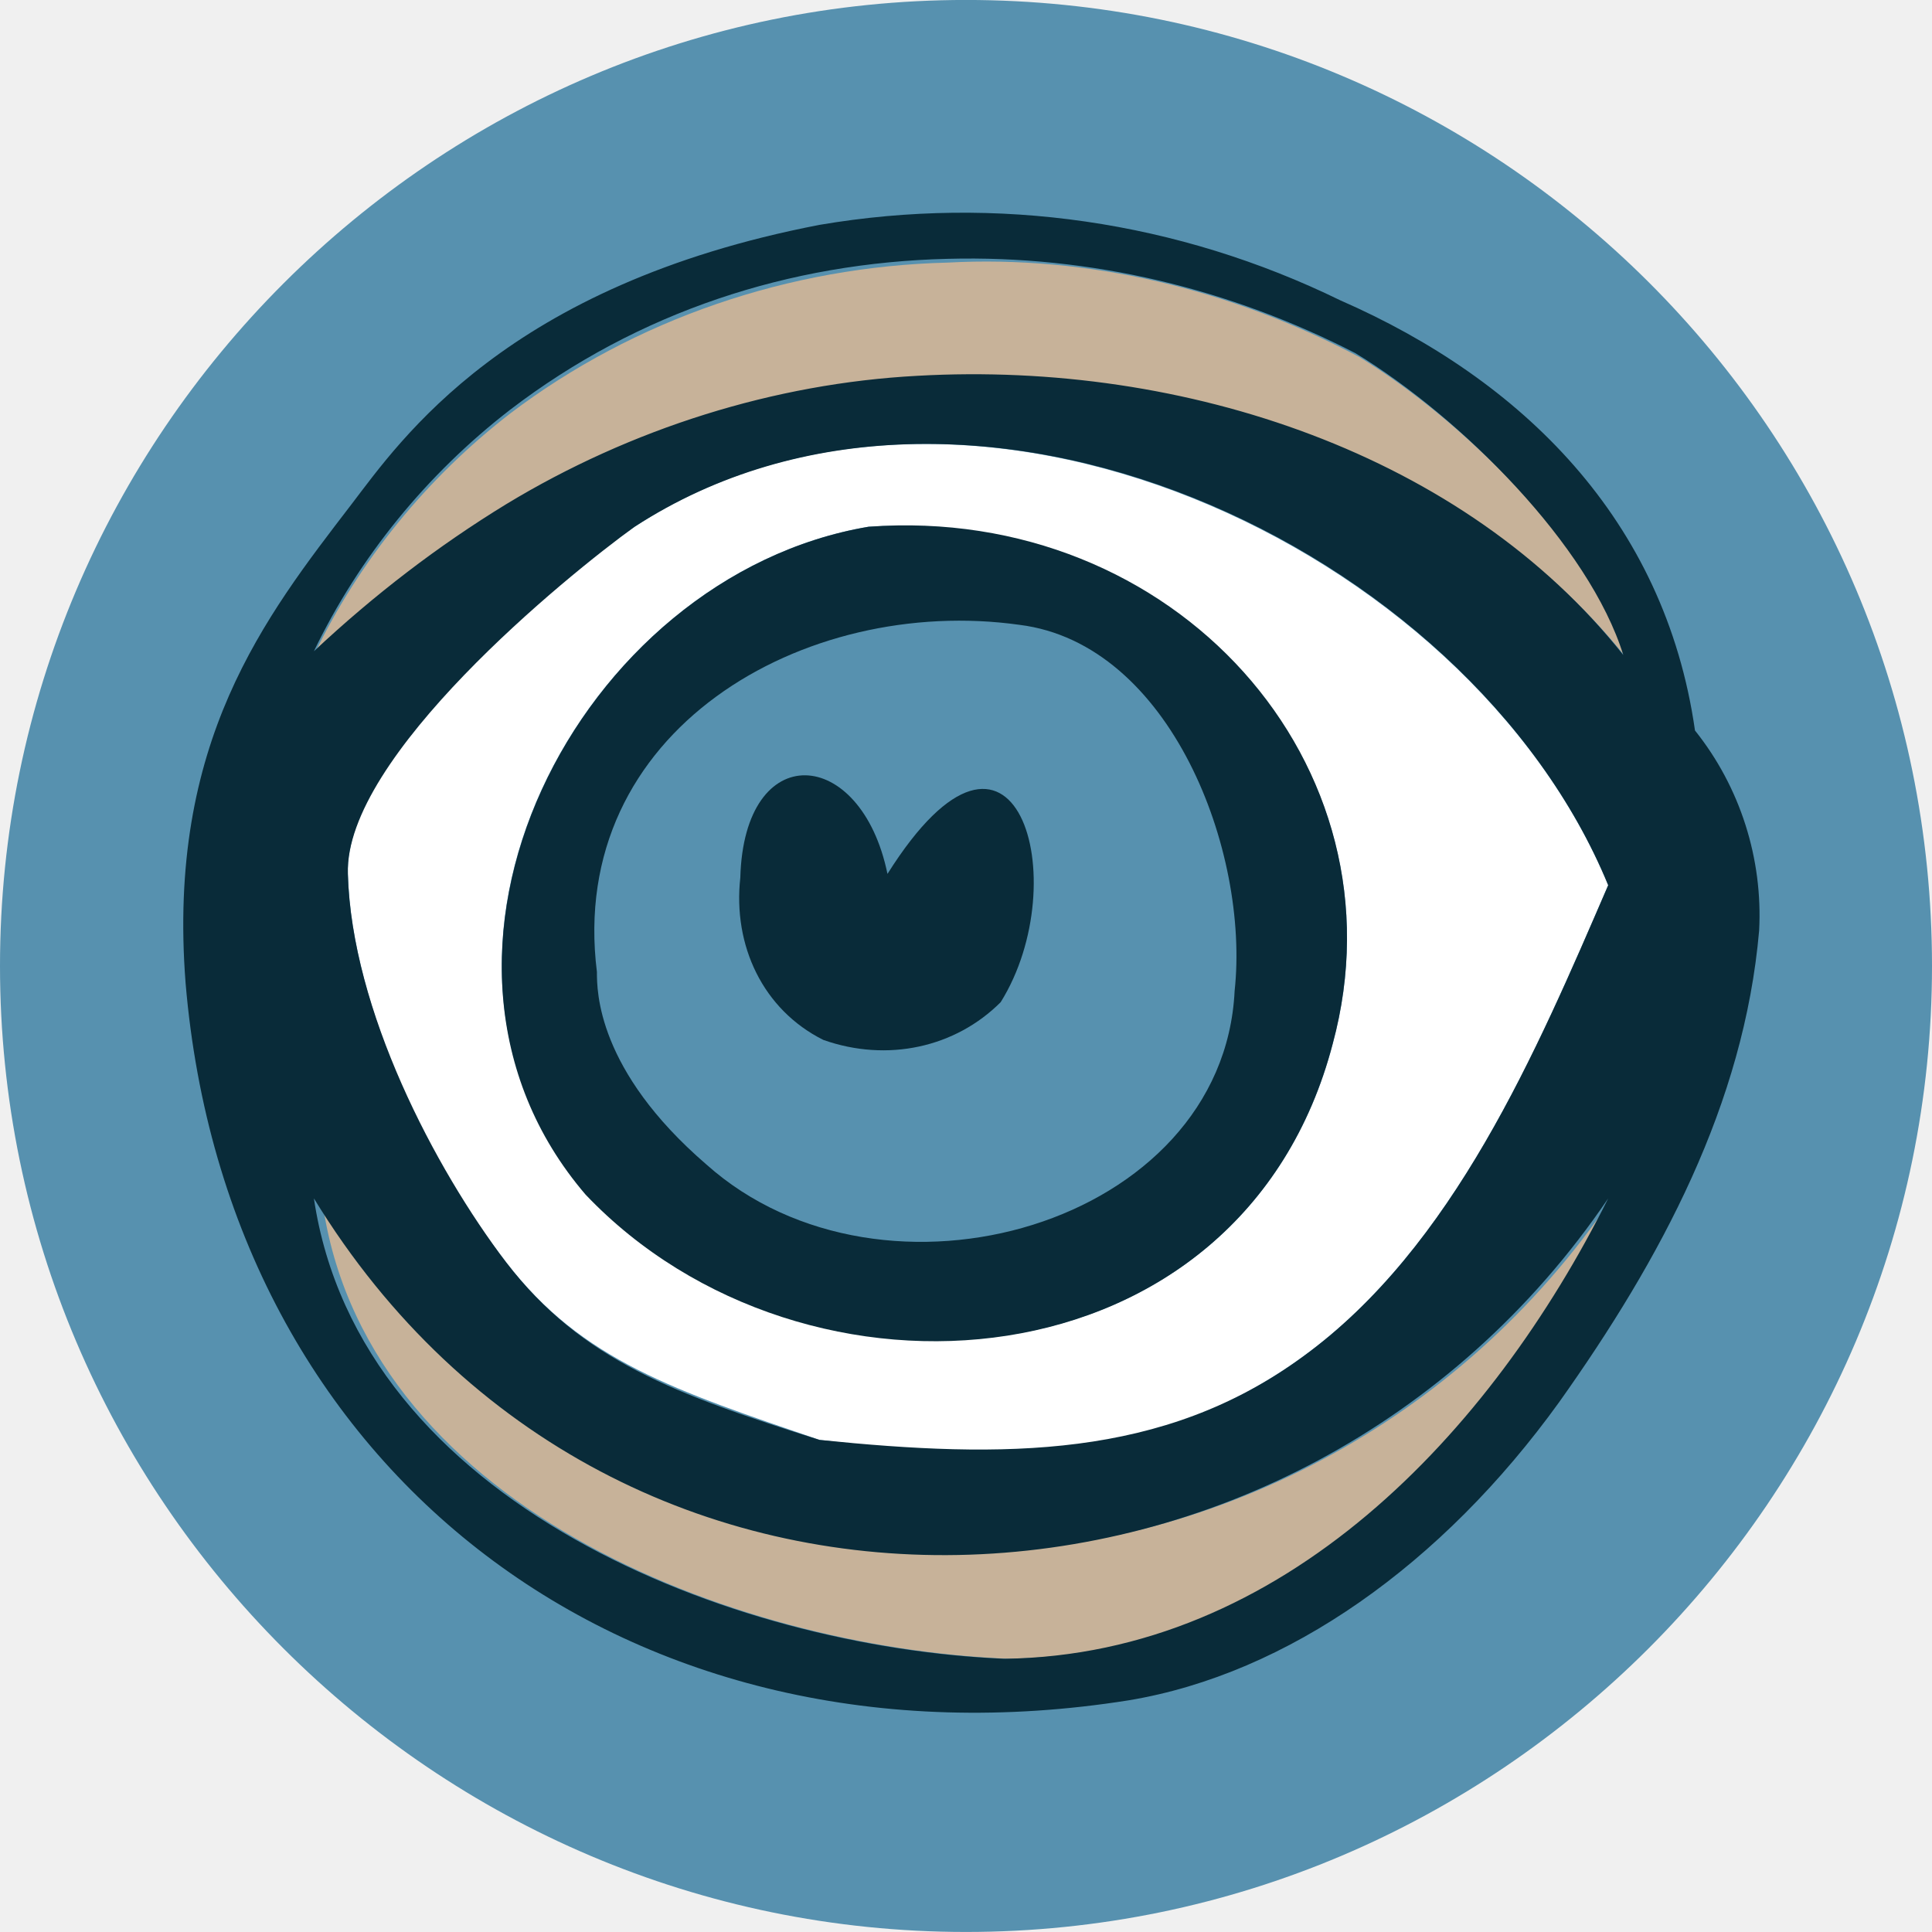
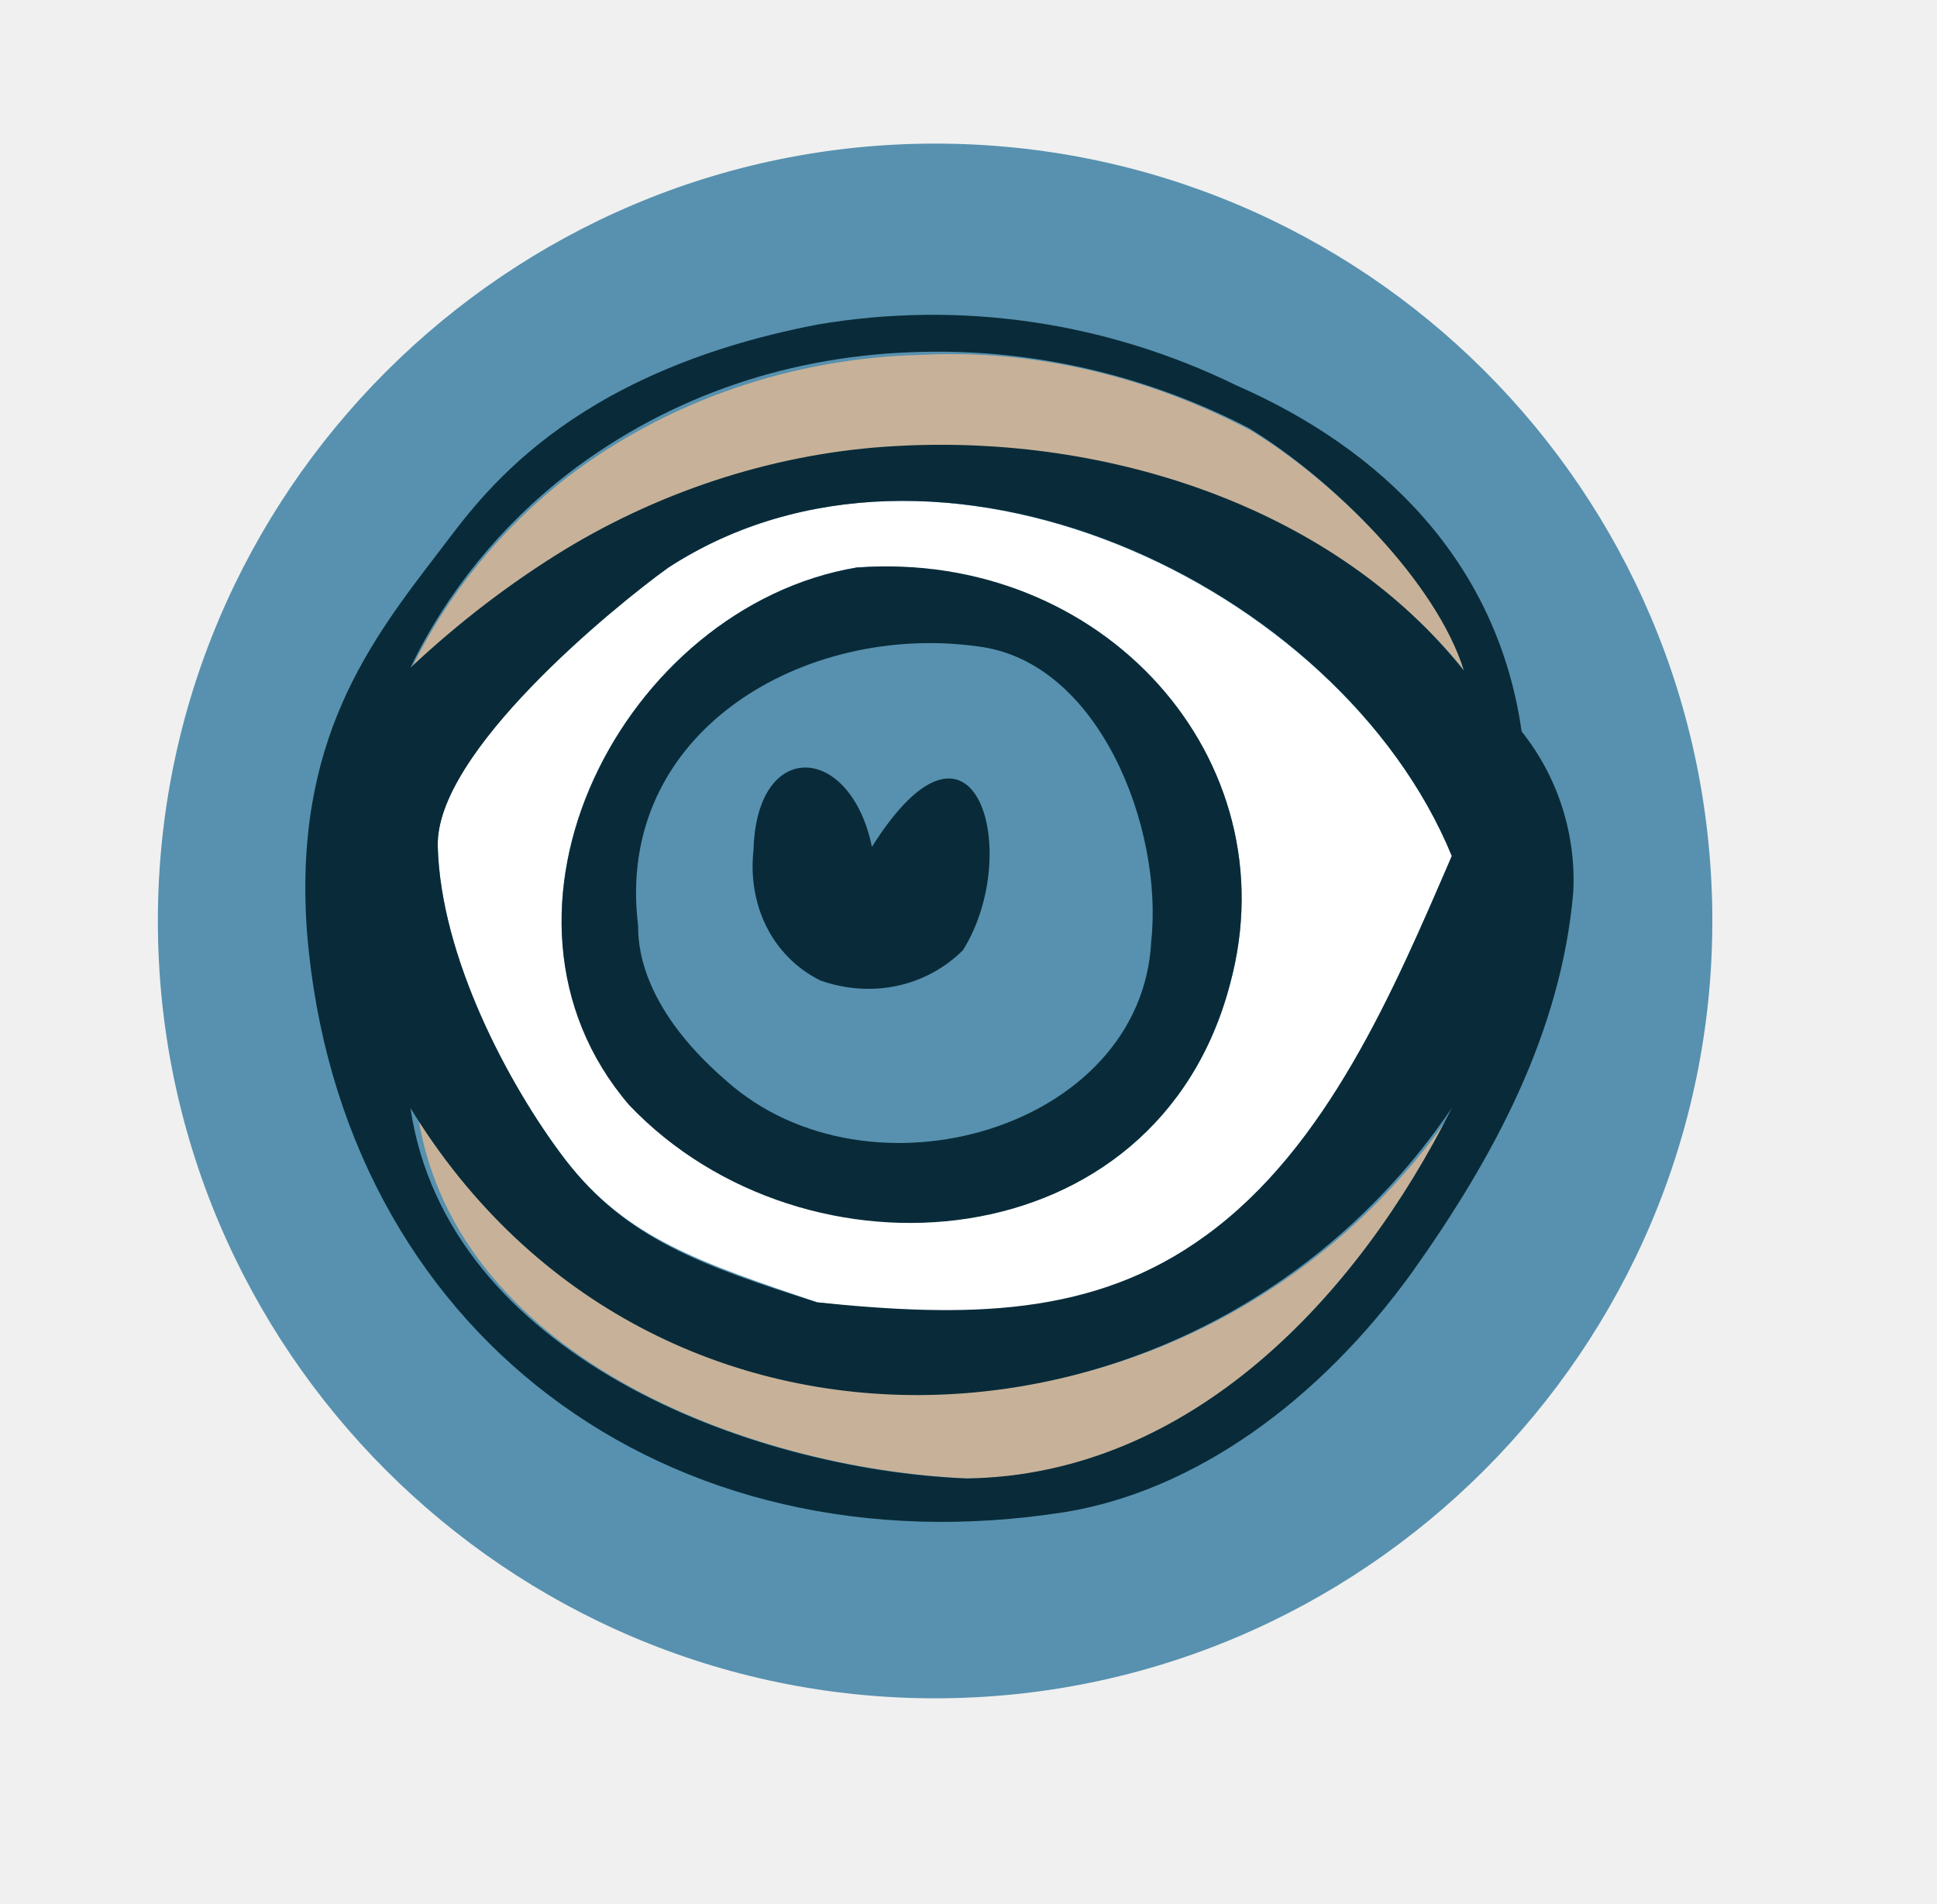
- <svg xmlns="http://www.w3.org/2000/svg" width="51" height="51" version="1.1" id="Layer_1" x="51px" y="51px" style="enable-background:new 0 0 63.8 62.7;" xml:space="preserve" viewBox="5.2 4.73 51.2 51.2">
+ <svg xmlns="http://www.w3.org/2000/svg" version="1.1" id="Layer_1" x="0px" y="0px" viewBox="0 0 63.8 62.7" style="enable-background:new 0 0 63.8 62.7;" xml:space="preserve">
  <style type="text/css">
	.st0{fill:#5791AF;}
	.st1{fill:#FFFFFF;}
	.st2{fill:#C7B299;}
	.st3{fill:#092B39;}
</style>
  <g id="Group_147" transform="translate(0 -0.371)">
    <g id="Group_19">
      <g>
        <g id="Group_18">
          <path id="Path_21" class="st0" d="M56.4,30.7c0,14.1-11.5,25.6-25.6,25.6S5.2,44.8,5.2,30.7c0-14.1,11.5-25.6,25.6-25.6      C44.9,5.1,56.4,16.5,56.4,30.7L56.4,30.7" />
        </g>
      </g>
    </g>
    <g id="Group_25">
      <g>
        <g id="Group_24">
          <g id="Group_23" transform="translate(4.819 5.56)">
            <g>
              <g id="Group_22">
                <g id="Group_21">
                  <g>
                    <g id="Group_20">
                      <path id="Path_22" class="st1" d="M43,23c-1.9,4.4-4.1,9.6-8.1,12.5c-3.7,2.7-7.8,2.8-12.8,2.2c-3.8-1.3-6.3-2.1-8.3-4.7            c-1.9-2.4-4.1-6.7-4.2-10.3c-0.1-3.2,5.8-8,7.6-9.2C25.9,7.8,39.3,14,43,23 M35.7,27.2c2-7.4-4.2-14.2-12.3-13.7            c-7.7,1.3-12.9,11.4-7.5,17.6C21.7,37.3,33.3,36.4,35.7,27.2" />
                      <path id="Path_23" class="st2" d="M43.1,31.3c-3.1,6.2-8.6,12.1-16,12.2c-7.3-0.3-17.2-4.1-18.2-12.3            C16.8,44.3,34.9,43.4,43.1,31.3" />
                      <path id="Path_24" class="st2" d="M36.4,9c2.8,1.7,6.2,5.1,7.1,8c-4.3-5.4-11.7-7.8-18.8-7.4c-3.9,0.2-7.6,1.3-10.9,3.4            c-1.8,1.1-3.5,2.4-5.1,3.9c1.2-2.5,3-4.7,5.2-6.4c3.3-2.5,7.4-3.9,11.6-4C29.2,6.3,33,7.2,36.4,9" />
                      <path id="Path_25" class="st3" d="M45.3,18.9c1.2,1.5,1.8,3.4,1.7,5.3c-0.4,4.6-2.6,8.7-5.3,12.5            c-3.1,4.3-7.2,7.2-11.4,7.9c-13.2,2.1-23.9-6-25-19c-0.5-6.4,2.1-9.7,4.4-12.7c1.3-1.7,4.1-5.8,12.4-7.4            c4.7-0.8,9.5-0.1,13.8,2C40.7,9.6,44.5,13.3,45.3,18.9 M43.4,16.9c-0.9-2.9-4.3-6.3-7.1-8C33,7.2,29.3,6.3,25.5,6.4            c-4.2,0.1-8.2,1.4-11.6,4c-2.2,1.7-4,3.9-5.2,6.4c1.6-1.5,3.3-2.8,5.1-3.9c3.3-2,7.1-3.2,10.9-3.4            C31.8,9.1,39.2,11.6,43.4,16.9 M34.9,35.5c4-2.9,6.2-8.1,8.1-12.5c-3.7-9-17-15.2-25.8-9.5c-1.8,1.3-7.7,6.1-7.6,9.2            c0.1,3.6,2.3,7.8,4.2,10.3c2,2.6,4.5,3.5,8.3,4.7C27,38.2,31.2,38.2,34.9,35.5 M27,43.5c7.4-0.1,12.9-6,16-12.2            c-8.2,12.1-26.3,13.1-34.3,0C9.9,39.4,19.8,43.2,27,43.5" />
                      <path id="Path_26" class="st3" d="M23.4,13.5c8.1-0.6,14.3,6.3,12.3,13.7c-2.4,9.2-14,10.1-19.8,4            C10.5,24.9,15.7,14.8,23.4,13.5 M33.1,25.8c0.4-3.7-1.7-9.2-5.7-9.7c-5.7-0.8-12,2.8-11.2,9.2c0,0.5,0,2.6,2.9,5.1            C23.8,34.6,32.8,32,33.1,25.8" />
                      <path id="Path_27" class="st3" d="M23.9,22.7c3.4-5.4,5,0.2,3,3.4c-1.2,1.2-3,1.6-4.7,1c-1.6-0.8-2.4-2.5-2.2-4.3            C20.1,19.1,23.2,19.3,23.9,22.7" />
                    </g>
                  </g>
                </g>
              </g>
            </g>
          </g>
        </g>
      </g>
    </g>
  </g>
</svg>
